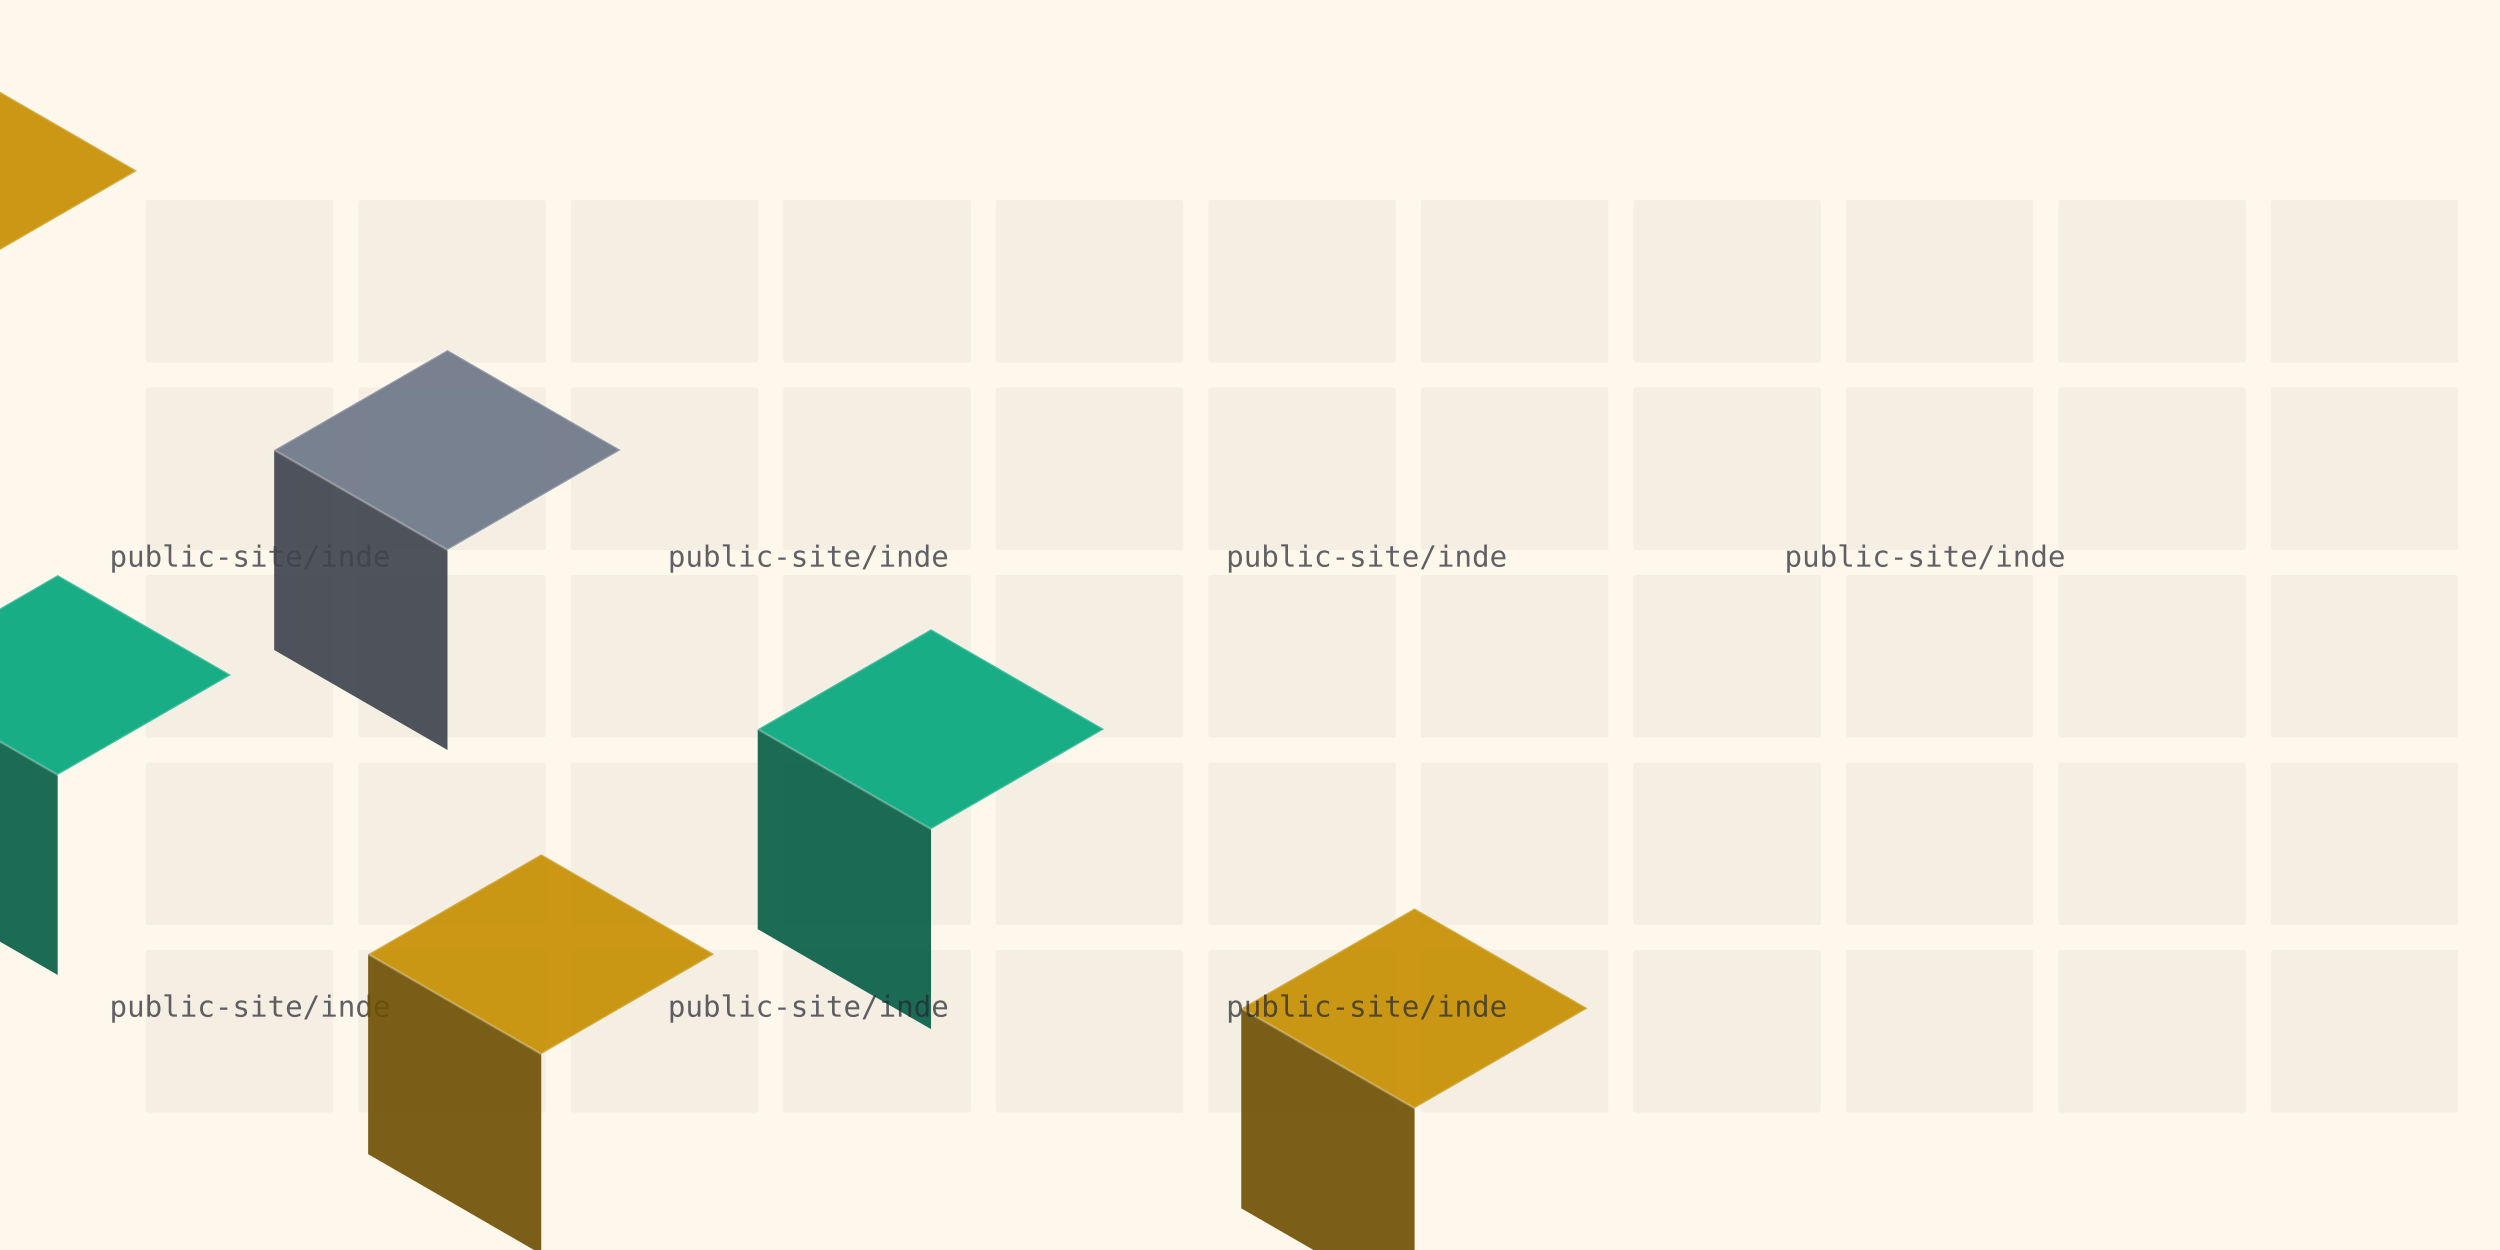
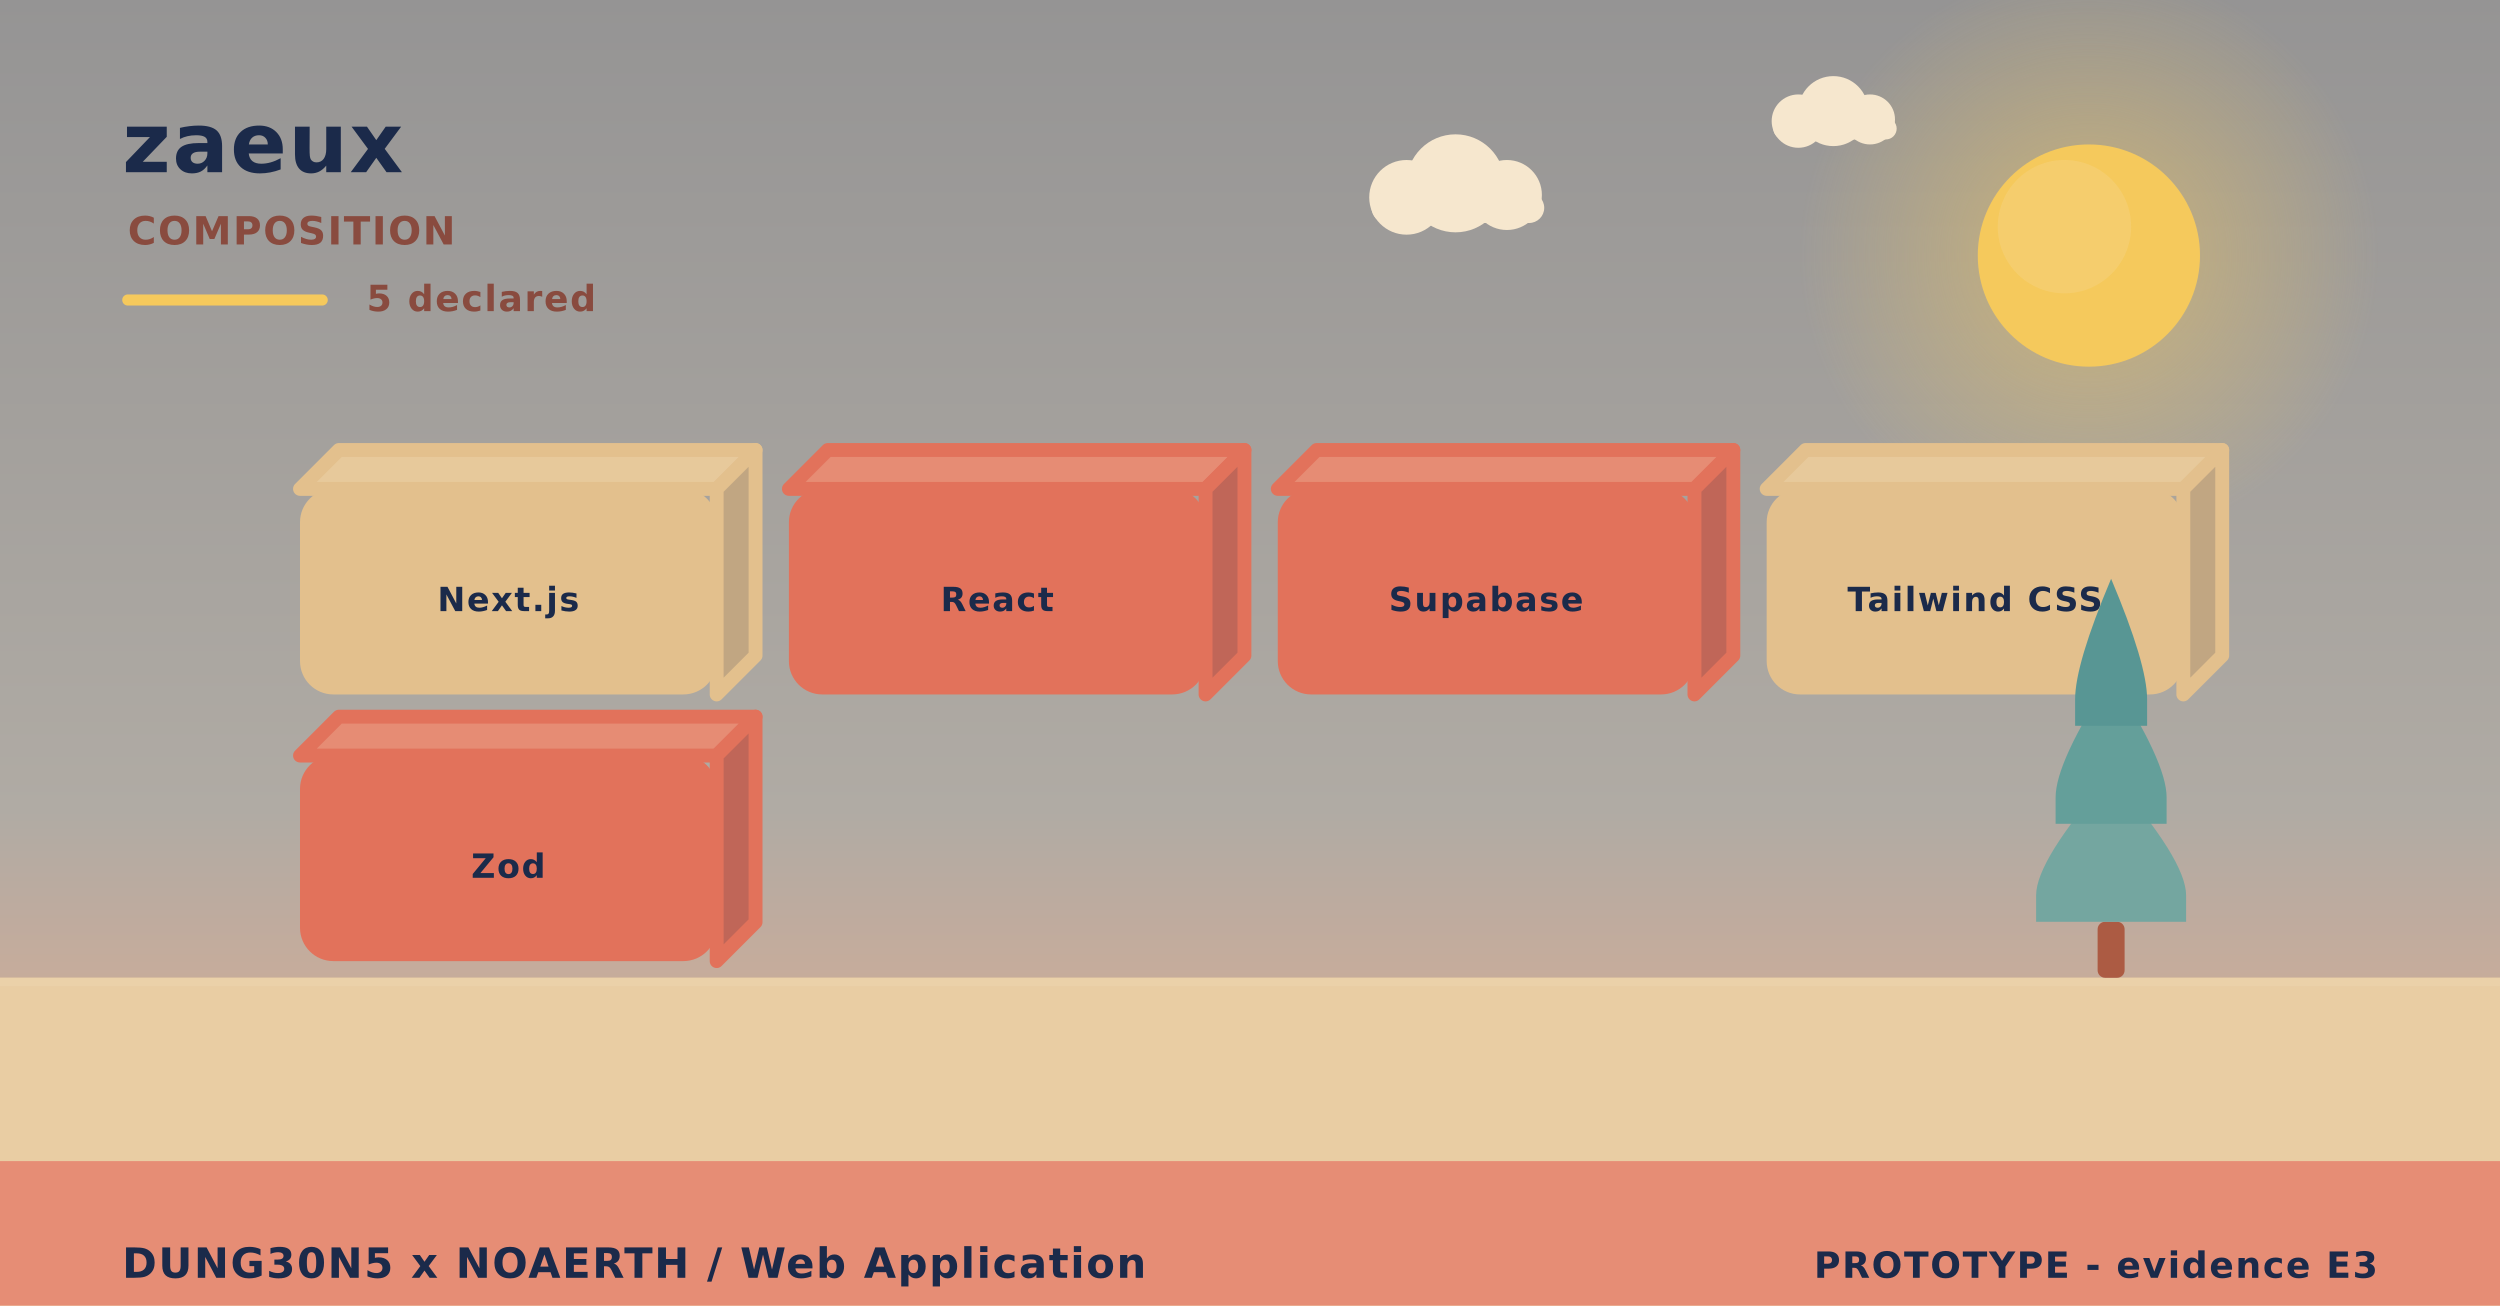
- <svg xmlns="http://www.w3.org/2000/svg" viewBox="0 0 1200 600" width="1200" height="600" role="img" aria-label="zaeux component map">
-   <rect width="1200" height="600" fill="#fef8ec" />
-   <defs>
-     <linearGradient id="gc" x1="0" y1="0" x2="1" y2="1">
-       <stop offset="0%" stop-color="#c78f02" />
-       <stop offset="100%" stop-color="#6e7788" />
-     </linearGradient>
-   </defs>
-   <rect x="70.00" y="96.00" width="90.00" height="78.00" rx="1.20" fill="#252831" opacity="0.05" />
-   <rect x="172.00" y="96.00" width="90.00" height="78.00" rx="1.20" fill="#252831" opacity="0.05" />
-   <rect x="274.00" y="96.00" width="90.00" height="78.00" rx="1.20" fill="#252831" opacity="0.05" />
-   <rect x="376.00" y="96.00" width="90.00" height="78.00" rx="1.20" fill="#252831" opacity="0.05" />
-   <rect x="478.00" y="96.00" width="90.00" height="78.00" rx="1.20" fill="#252831" opacity="0.05" />
-   <rect x="580.00" y="96.00" width="90.00" height="78.00" rx="1.20" fill="#252831" opacity="0.05" />
-   <rect x="682.00" y="96.00" width="90.00" height="78.00" rx="1.20" fill="#252831" opacity="0.05" />
-   <rect x="784.00" y="96.00" width="90.00" height="78.00" rx="1.20" fill="#252831" opacity="0.05" />
-   <rect x="886.00" y="96.00" width="90.00" height="78.00" rx="1.20" fill="#252831" opacity="0.05" />
-   <rect x="988.00" y="96.00" width="90.00" height="78.00" rx="1.20" fill="#252831" opacity="0.05" />
-   <rect x="1090.00" y="96.00" width="90.00" height="78.00" rx="1.20" fill="#252831" opacity="0.05" />
-   <rect x="70.00" y="186.00" width="90.00" height="78.00" rx="1.20" fill="#252831" opacity="0.05" />
-   <rect x="172.00" y="186.00" width="90.00" height="78.00" rx="1.20" fill="#252831" opacity="0.05" />
-   <rect x="274.00" y="186.00" width="90.00" height="78.00" rx="1.20" fill="#252831" opacity="0.05" />
-   <rect x="376.00" y="186.00" width="90.00" height="78.00" rx="1.20" fill="#252831" opacity="0.05" />
-   <rect x="478.00" y="186.00" width="90.00" height="78.00" rx="1.20" fill="#252831" opacity="0.05" />
-   <rect x="580.00" y="186.00" width="90.00" height="78.00" rx="1.20" fill="#252831" opacity="0.05" />
-   <rect x="682.00" y="186.00" width="90.00" height="78.00" rx="1.20" fill="#252831" opacity="0.05" />
-   <rect x="784.00" y="186.00" width="90.00" height="78.00" rx="1.20" fill="#252831" opacity="0.05" />
-   <rect x="886.00" y="186.00" width="90.00" height="78.00" rx="1.20" fill="#252831" opacity="0.05" />
-   <rect x="988.00" y="186.00" width="90.00" height="78.00" rx="1.20" fill="#252831" opacity="0.05" />
-   <rect x="1090.00" y="186.00" width="90.00" height="78.00" rx="1.20" fill="#252831" opacity="0.05" />
-   <rect x="70.00" y="276.00" width="90.00" height="78.00" rx="1.20" fill="#252831" opacity="0.05" />
-   <rect x="172.00" y="276.00" width="90.00" height="78.00" rx="1.20" fill="#252831" opacity="0.05" />
-   <rect x="274.00" y="276.00" width="90.00" height="78.00" rx="1.20" fill="#252831" opacity="0.05" />
-   <rect x="376.00" y="276.00" width="90.00" height="78.00" rx="1.20" fill="#252831" opacity="0.05" />
-   <rect x="478.00" y="276.00" width="90.00" height="78.00" rx="1.20" fill="#252831" opacity="0.05" />
-   <rect x="580.00" y="276.00" width="90.00" height="78.00" rx="1.20" fill="#252831" opacity="0.05" />
-   <rect x="682.00" y="276.00" width="90.00" height="78.00" rx="1.20" fill="#252831" opacity="0.05" />
-   <rect x="784.00" y="276.00" width="90.00" height="78.00" rx="1.20" fill="#252831" opacity="0.05" />
-   <rect x="886.00" y="276.00" width="90.00" height="78.00" rx="1.20" fill="#252831" opacity="0.05" />
-   <rect x="988.00" y="276.00" width="90.00" height="78.00" rx="1.20" fill="#252831" opacity="0.05" />
-   <rect x="1090.00" y="276.00" width="90.00" height="78.00" rx="1.20" fill="#252831" opacity="0.05" />
-   <rect x="70.00" y="366.00" width="90.00" height="78.00" rx="1.20" fill="#252831" opacity="0.05" />
-   <rect x="172.00" y="366.00" width="90.00" height="78.00" rx="1.20" fill="#252831" opacity="0.05" />
-   <rect x="274.00" y="366.00" width="90.00" height="78.00" rx="1.20" fill="#252831" opacity="0.05" />
-   <rect x="376.00" y="366.00" width="90.00" height="78.00" rx="1.20" fill="#252831" opacity="0.05" />
-   <rect x="478.00" y="366.00" width="90.00" height="78.00" rx="1.20" fill="#252831" opacity="0.05" />
-   <rect x="580.00" y="366.00" width="90.00" height="78.00" rx="1.20" fill="#252831" opacity="0.05" />
-   <rect x="682.00" y="366.00" width="90.00" height="78.00" rx="1.20" fill="#252831" opacity="0.05" />
-   <rect x="784.00" y="366.00" width="90.00" height="78.00" rx="1.20" fill="#252831" opacity="0.05" />
-   <rect x="886.00" y="366.00" width="90.00" height="78.00" rx="1.20" fill="#252831" opacity="0.05" />
-   <rect x="988.00" y="366.00" width="90.00" height="78.00" rx="1.20" fill="#252831" opacity="0.05" />
-   <rect x="1090.00" y="366.00" width="90.00" height="78.00" rx="1.20" fill="#252831" opacity="0.05" />
-   <rect x="70.00" y="456.00" width="90.00" height="78.00" rx="1.20" fill="#252831" opacity="0.05" />
-   <rect x="172.00" y="456.00" width="90.00" height="78.00" rx="1.20" fill="#252831" opacity="0.05" />
-   <rect x="274.00" y="456.00" width="90.00" height="78.00" rx="1.20" fill="#252831" opacity="0.05" />
-   <rect x="376.00" y="456.00" width="90.00" height="78.00" rx="1.20" fill="#252831" opacity="0.05" />
-   <rect x="478.00" y="456.00" width="90.00" height="78.00" rx="1.20" fill="#252831" opacity="0.05" />
-   <rect x="580.00" y="456.00" width="90.00" height="78.00" rx="1.20" fill="#252831" opacity="0.05" />
-   <rect x="682.00" y="456.00" width="90.00" height="78.00" rx="1.20" fill="#252831" opacity="0.05" />
-   <rect x="784.00" y="456.00" width="90.00" height="78.00" rx="1.20" fill="#252831" opacity="0.05" />
-   <rect x="886.00" y="456.00" width="90.00" height="78.00" rx="1.20" fill="#252831" opacity="0.05" />
-   <rect x="988.00" y="456.00" width="90.00" height="78.00" rx="1.20" fill="#252831" opacity="0.05" />
-   <rect x="1090.00" y="456.00" width="90.00" height="78.00" rx="1.20" fill="#252831" opacity="0.05" />
-   <g transform="rotate(0 120 140)">
-     <polygon points="-17.3,34.0 65.8,82.0 -17.3,130.0 -100.5,82.0" fill="#c78f02" opacity="0.92" />
-     <polygon points="-100.5,82.0 -17.3,130.0 -17.3,226.0 -100.5,178.0" fill="#6d4f01" opacity="0.9" />
-     <polygon points="-17.3,34.0 65.8,82.0 -17.3,130.0 -100.5,82.0" fill="none" stroke="rgba(255,255,255,0.220)" stroke-width="1.2" />
-     <animateTransform attributeName="transform" type="rotate" values="-32.0 0.00 0.00 0.0 0.00 0.00" dur="5.9s" begin="0.0s" repeatCount="indefinite" />
+ <svg xmlns="http://www.w3.org/2000/svg" width="900" height="470" viewBox="0 0 900 470" role="img" aria-label="zaeux - how it is composed">
+   <linearGradient id="skyc" x1="0" y1="0" x2="0" y2="1">
+     <stop offset="0" stop-color="#959494" />
+     <stop offset="0.62" stop-color="#b0aba4" />
+     <stop offset="1" stop-color="#f3ad8a" />
+   </linearGradient>
+   <rect width="900" height="470" fill="url(#skyc)" />
+   <radialGradient id="sunc">
+     <stop offset="0.35" stop-color="#f5c95c" stop-opacity="0.34" />
+     <stop offset="1" stop-color="#f5c95c" stop-opacity="0" />
+   </radialGradient>
+   <circle cx="752" cy="92" r="104" fill="url(#sunc)" />
+   <circle cx="752" cy="92" r="40" fill="#f5c95c" />
+   <circle cx="743.2" cy="81.6" r="24" fill="#f5d27e" opacity="0.5" />
+   <g>
+     <circle cx="524" cy="66" r="17.64" fill="#f6e7ce" />
+     <circle cx="506.36" cy="71.04" r="13.44" fill="#f6e7ce" />
+     <circle cx="542.48" cy="70.2" r="12.6" fill="#f6e7ce" />
+     <rect x="493.76" y="69.36" width="62.16" height="10.92" rx="5.46" fill="#f6e7ce" />
+     <animateTransform attributeName="transform" type="translate" values="0 0;24 0;0 0" dur="36s" begin="0s" repeatCount="indefinite" />
  </g>
-   <text x="120" y="272" font-family="ui-monospace,Menlo,monospace" font-size="14" fill="rgba(37,40,49,0.720)" text-anchor="middle">public-site/inde</text>
-   <g transform="rotate(0 388 140)">
-     <polygon points="214.8,168.0 297.9,216.0 214.8,264.0 131.6,216.0" fill="#6e7788" opacity="0.92" />
-     <polygon points="131.6,216.0 214.8,264.0 214.8,360.0 131.6,312.0" fill="#3c414b" opacity="0.9" />
-     <polygon points="214.8,168.0 297.9,216.0 214.8,264.0 131.6,216.0" fill="none" stroke="rgba(255,255,255,0.220)" stroke-width="1.2" />
-     <animateTransform attributeName="transform" type="rotate" values="-32.0 0.00 0.00 0.0 0.00 0.00" dur="5.9s" begin="0.4s" repeatCount="indefinite" />
+   <g>
+     <circle cx="660" cy="40" r="12.6" fill="#f6e7ce" />
+     <circle cx="647.4" cy="43.6" r="9.6" fill="#f6e7ce" />
+     <circle cx="673.2" cy="43" r="9" fill="#f6e7ce" />
+     <rect x="638.4" y="42.4" width="44.4" height="7.8" rx="3.9" fill="#f6e7ce" />
+     <animateTransform attributeName="transform" type="translate" values="0 0;-18 0;0 0" dur="46s" begin="3s" repeatCount="indefinite" />
  </g>
-   <text x="388" y="272" font-family="ui-monospace,Menlo,monospace" font-size="14" fill="rgba(37,40,49,0.720)" text-anchor="middle">public-site/inde</text>
-   <g transform="rotate(0 656 140)">
-     <polygon points="446.9,302.0 530.0,350.0 446.9,398.0 363.7,350.0" fill="#05a77d" opacity="0.92" />
-     <polygon points="363.7,350.0 446.9,398.0 446.9,494.0 363.7,446.0" fill="#035c45" opacity="0.9" />
-     <polygon points="446.9,302.0 530.0,350.0 446.9,398.0 363.7,350.0" fill="none" stroke="rgba(255,255,255,0.220)" stroke-width="1.2" />
-     <animateTransform attributeName="transform" type="rotate" values="-32.0 0.00 0.00 0.0 0.00 0.00" dur="5.9s" begin="0.8s" repeatCount="indefinite" />
+   <rect x="0" y="352" width="900" height="118" fill="#e9cda3" />
+   <rect x="0" y="352" width="900" height="3" fill="#ebd1a9" />
+   <text x="44" y="62" font-family="Verdana,DejaVu Sans,sans-serif" font-size="30" font-weight="700" letter-spacing="0.6" fill="#1b2a4a" text-anchor="start">zaeux</text>
+   <text x="46" y="88" font-family="Verdana,DejaVu Sans,sans-serif" font-size="14" font-weight="700" letter-spacing="0.6" fill="#894b3f" text-anchor="start">COMPOSITION</text>
+   <rect x="44" y="106" width="74" height="4" rx="2" fill="#f5c95c" />
+   <text x="132" y="112" font-family="Verdana,DejaVu Sans,sans-serif" font-size="13" font-weight="700" letter-spacing="0.6" fill="#894b3f" text-anchor="start">5 declared</text>
+   <g>
+     <path d="M108,176 L258,176 L272,162 L122,162 Z" fill="#e7c99b" stroke="#e3c08d" stroke-width="5" stroke-linejoin="round" />
+     <path d="M258,176 L272,162 L272,236 L258,250 Z" fill="#c1a682" stroke="#e3c08d" stroke-width="5" stroke-linejoin="round" />
+     <rect x="108" y="176" width="150" height="74" rx="12" fill="#e3c08d" />
+     <animateTransform attributeName="transform" type="translate" values="0 10;0 0" dur="0.75s" begin="0s" fill="freeze" />
  </g>
-   <text x="656" y="272" font-family="ui-monospace,Menlo,monospace" font-size="14" fill="rgba(37,40,49,0.720)" text-anchor="middle">public-site/inde</text>
-   <g transform="rotate(0 924 140)">
-     <polygon points="679.0,436.0 762.1,484.0 679.0,532.0 595.8,484.0" fill="#c78f02" opacity="0.92" />
-     <polygon points="595.8,484.0 679.0,532.0 679.0,628.0 595.8,580.0" fill="#6d4f01" opacity="0.9" />
-     <polygon points="679.0,436.0 762.1,484.0 679.0,532.0 595.8,484.0" fill="none" stroke="rgba(255,255,255,0.220)" stroke-width="1.2" />
-     <animateTransform attributeName="transform" type="rotate" values="-32.0 0.00 0.00 0.0 0.00 0.00" dur="5.9s" begin="1.2s" repeatCount="indefinite" />
+   <text x="183" y="220" font-family="Verdana,DejaVu Sans,sans-serif" font-size="12" font-weight="700" letter-spacing="0.6" fill="#1b2a4a" text-anchor="middle">Next.js</text>
+   <g>
+     <path d="M284,176 L434,176 L448,162 L298,162 Z" fill="#e68c74" stroke="#e2725b" stroke-width="5" stroke-linejoin="round" />
+     <path d="M434,176 L448,162 L448,236 L434,250 Z" fill="#c06658" stroke="#e2725b" stroke-width="5" stroke-linejoin="round" />
+     <rect x="284" y="176" width="150" height="74" rx="12" fill="#e2725b" />
+     <animateTransform attributeName="transform" type="translate" values="0 10;0 0" dur="0.75s" begin="0.16s" fill="freeze" />
  </g>
-   <text x="924" y="272" font-family="ui-monospace,Menlo,monospace" font-size="14" fill="rgba(37,40,49,0.720)" text-anchor="middle">public-site/inde</text>
-   <g transform="rotate(0 120 356)">
-     <polygon points="-204.4,142.0 -121.2,190.0 -204.4,238.0 -287.5,190.0" fill="#6e7788" opacity="0.92" />
-     <polygon points="-287.5,190.0 -204.4,238.0 -204.4,334.0 -287.5,286.0" fill="#3c414b" opacity="0.9" />
-     <polygon points="-204.4,142.0 -121.2,190.0 -204.4,238.0 -287.5,190.0" fill="none" stroke="rgba(255,255,255,0.220)" stroke-width="1.2" />
-     <animateTransform attributeName="transform" type="rotate" values="-32.0 0.00 0.00 0.0 0.00 0.00" dur="5.9s" begin="1.6s" repeatCount="indefinite" />
+   <text x="359" y="220" font-family="Verdana,DejaVu Sans,sans-serif" font-size="12" font-weight="700" letter-spacing="0.6" fill="#1b2a4a" text-anchor="middle">React</text>
+   <g>
+     <path d="M460,176 L610,176 L624,162 L474,162 Z" fill="#e68c74" stroke="#e2725b" stroke-width="5" stroke-linejoin="round" />
+     <path d="M610,176 L624,162 L624,236 L610,250 Z" fill="#c06658" stroke="#e2725b" stroke-width="5" stroke-linejoin="round" />
+     <rect x="460" y="176" width="150" height="74" rx="12" fill="#e2725b" />
+     <animateTransform attributeName="transform" type="translate" values="0 10;0 0" dur="0.75s" begin="0.32s" fill="freeze" />
  </g>
-   <text x="120" y="488" font-family="ui-monospace,Menlo,monospace" font-size="14" fill="rgba(37,40,49,0.720)" text-anchor="middle">public-site/inde</text>
-   <g transform="rotate(0 388 356)">
-     <polygon points="27.7,276.0 110.9,324.0 27.7,372.0 -55.4,324.0" fill="#05a77d" opacity="0.92" />
-     <polygon points="-55.4,324.0 27.7,372.0 27.7,468.0 -55.4,420.0" fill="#035c45" opacity="0.9" />
-     <polygon points="27.7,276.0 110.9,324.0 27.7,372.0 -55.4,324.0" fill="none" stroke="rgba(255,255,255,0.220)" stroke-width="1.2" />
-     <animateTransform attributeName="transform" type="rotate" values="-32.0 0.00 0.00 0.0 0.00 0.00" dur="5.9s" begin="2.0s" repeatCount="indefinite" />
+   <text x="535" y="220" font-family="Verdana,DejaVu Sans,sans-serif" font-size="12" font-weight="700" letter-spacing="0.6" fill="#1b2a4a" text-anchor="middle">Supabase</text>
+   <g>
+     <path d="M636,176 L786,176 L800,162 L650,162 Z" fill="#e7c99b" stroke="#e3c08d" stroke-width="5" stroke-linejoin="round" />
+     <path d="M786,176 L800,162 L800,236 L786,250 Z" fill="#c1a682" stroke="#e3c08d" stroke-width="5" stroke-linejoin="round" />
+     <rect x="636" y="176" width="150" height="74" rx="12" fill="#e3c08d" />
+     <animateTransform attributeName="transform" type="translate" values="0 10;0 0" dur="0.75s" begin="0.48s" fill="freeze" />
  </g>
-   <text x="388" y="488" font-family="ui-monospace,Menlo,monospace" font-size="14" fill="rgba(37,40,49,0.720)" text-anchor="middle">public-site/inde</text>
-   <g transform="rotate(0 656 356)">
-     <polygon points="259.8,410.0 342.9,458.0 259.8,506.0 176.7,458.0" fill="#c78f02" opacity="0.92" />
-     <polygon points="176.7,458.0 259.8,506.0 259.8,602.0 176.7,554.0" fill="#6d4f01" opacity="0.9" />
-     <polygon points="259.8,410.0 342.9,458.0 259.8,506.0 176.7,458.0" fill="none" stroke="rgba(255,255,255,0.220)" stroke-width="1.2" />
-     <animateTransform attributeName="transform" type="rotate" values="-32.0 0.00 0.00 0.0 0.00 0.00" dur="5.9s" begin="2.4s" repeatCount="indefinite" />
+   <text x="711" y="220" font-family="Verdana,DejaVu Sans,sans-serif" font-size="12" font-weight="700" letter-spacing="0.6" fill="#1b2a4a" text-anchor="middle">Tailwind CSS</text>
+   <g>
+     <path d="M108,272 L258,272 L272,258 L122,258 Z" fill="#e68c74" stroke="#e2725b" stroke-width="5" stroke-linejoin="round" />
+     <path d="M258,272 L272,258 L272,332 L258,346 Z" fill="#c06658" stroke="#e2725b" stroke-width="5" stroke-linejoin="round" />
+     <rect x="108" y="272" width="150" height="74" rx="12" fill="#e2725b" />
+     <animateTransform attributeName="transform" type="translate" values="0 10;0 0" dur="0.75s" begin="0.64s" fill="freeze" />
  </g>
-   <text x="656" y="488" font-family="ui-monospace,Menlo,monospace" font-size="14" fill="rgba(37,40,49,0.720)" text-anchor="middle">public-site/inde</text>
+   <text x="183" y="316" font-family="Verdana,DejaVu Sans,sans-serif" font-size="12" font-weight="700" letter-spacing="0.6" fill="#1b2a4a" text-anchor="middle">Zod</text>
+   <rect x="755.14" y="331.84" width="9.72" height="20.16" rx="2.7" fill="#ac5b43" />
+   <path d="M760,278.92 Q733,309.61 733,322.31 Q733,331.84 733,331.84 L787,331.84 Q787,331.84 787,322.31 Q787,309.61 760,278.92 Z" fill="#74a6a0" />
+   <path d="M760,243.64 Q740.02,274.33 740.02,287.03 Q740.02,296.56 740.02,296.56 L779.98,296.56 Q779.98,296.56 779.98,287.03 Q779.98,274.33 760,243.64 Z" fill="#649f9a" />
+   <path d="M760,208.36 Q747.04,239.05 747.04,251.75 Q747.04,261.28 747.04,261.28 L772.96,261.28 Q772.96,261.28 772.96,251.75 Q772.96,239.05 760,208.36 Z" fill="#589694" />
+   <rect x="0" y="418" width="900" height="52" rx="0" fill="#e68972" opacity="0.94" />
+   <text x="44" y="460" font-family="Verdana,DejaVu Sans,sans-serif" font-size="15" font-weight="700" letter-spacing="0.6" fill="#1b2a4a" text-anchor="start">DUNG30N5 x NOAERTH  /  Web Application</text>
+   <text x="856" y="460" font-family="Verdana,DejaVu Sans,sans-serif" font-size="13" font-weight="700" letter-spacing="0.6" fill="#1b2a4a" text-anchor="end">PROTOTYPE  -  evidence E3</text>
</svg>
